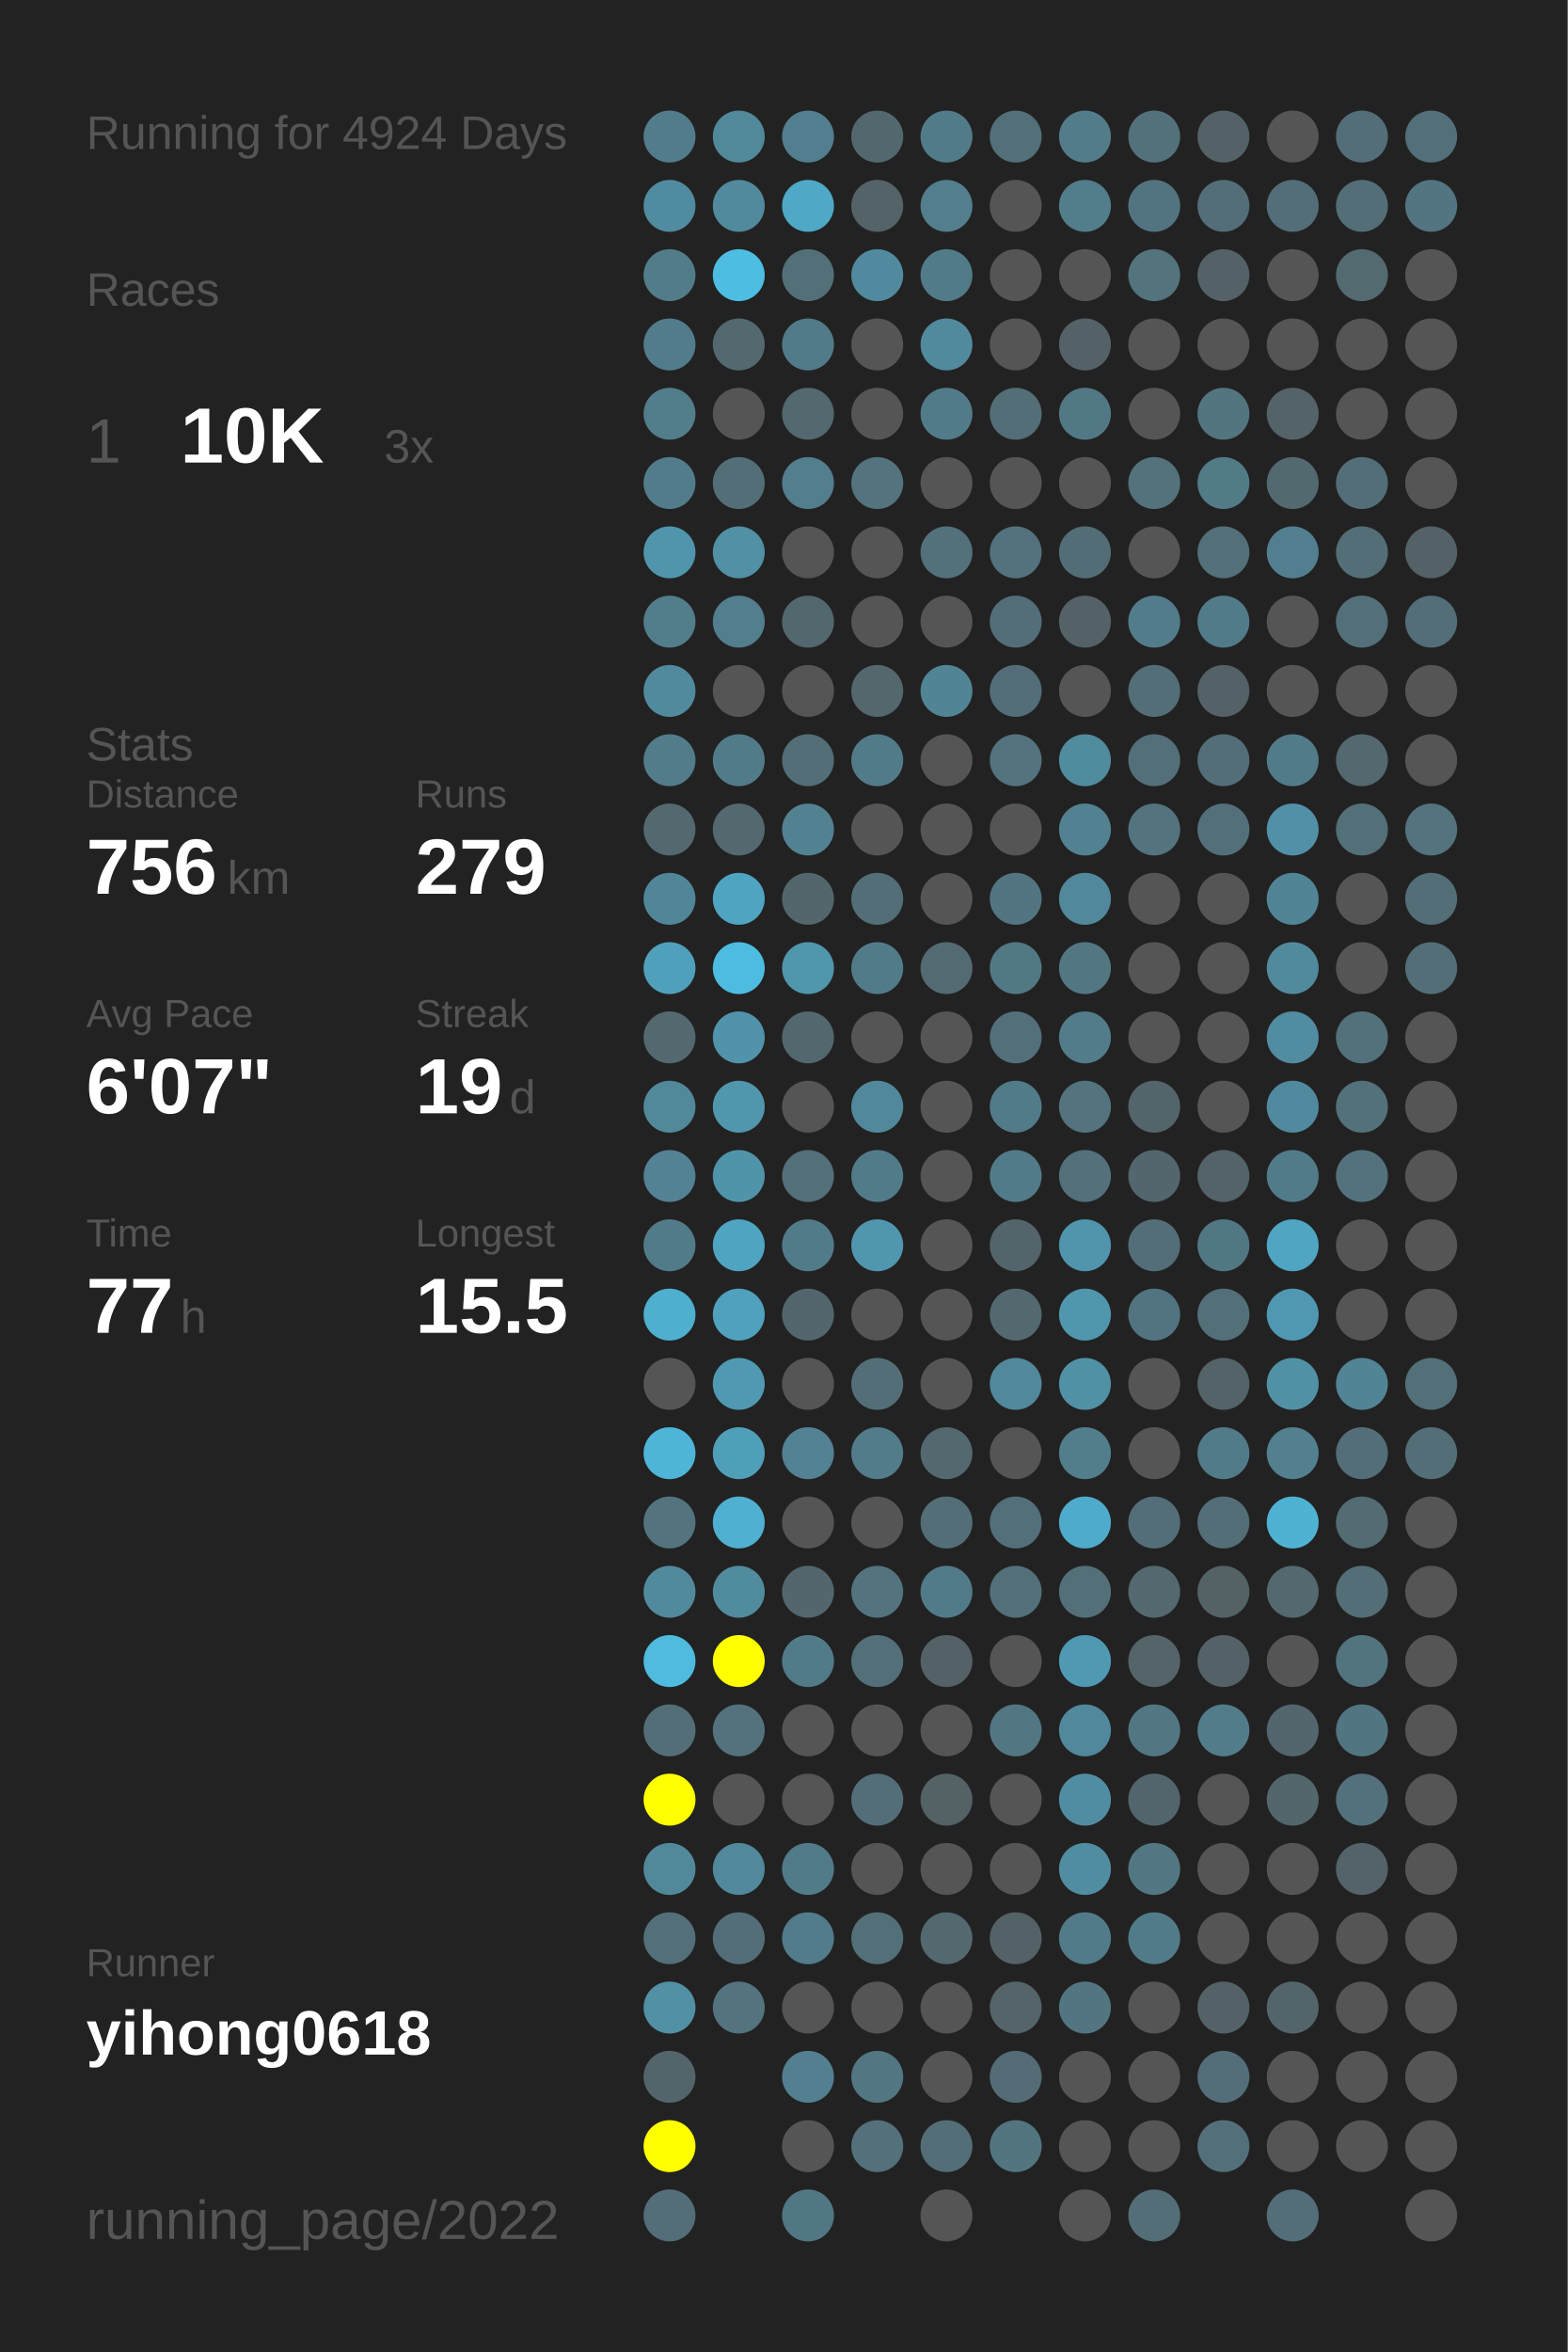
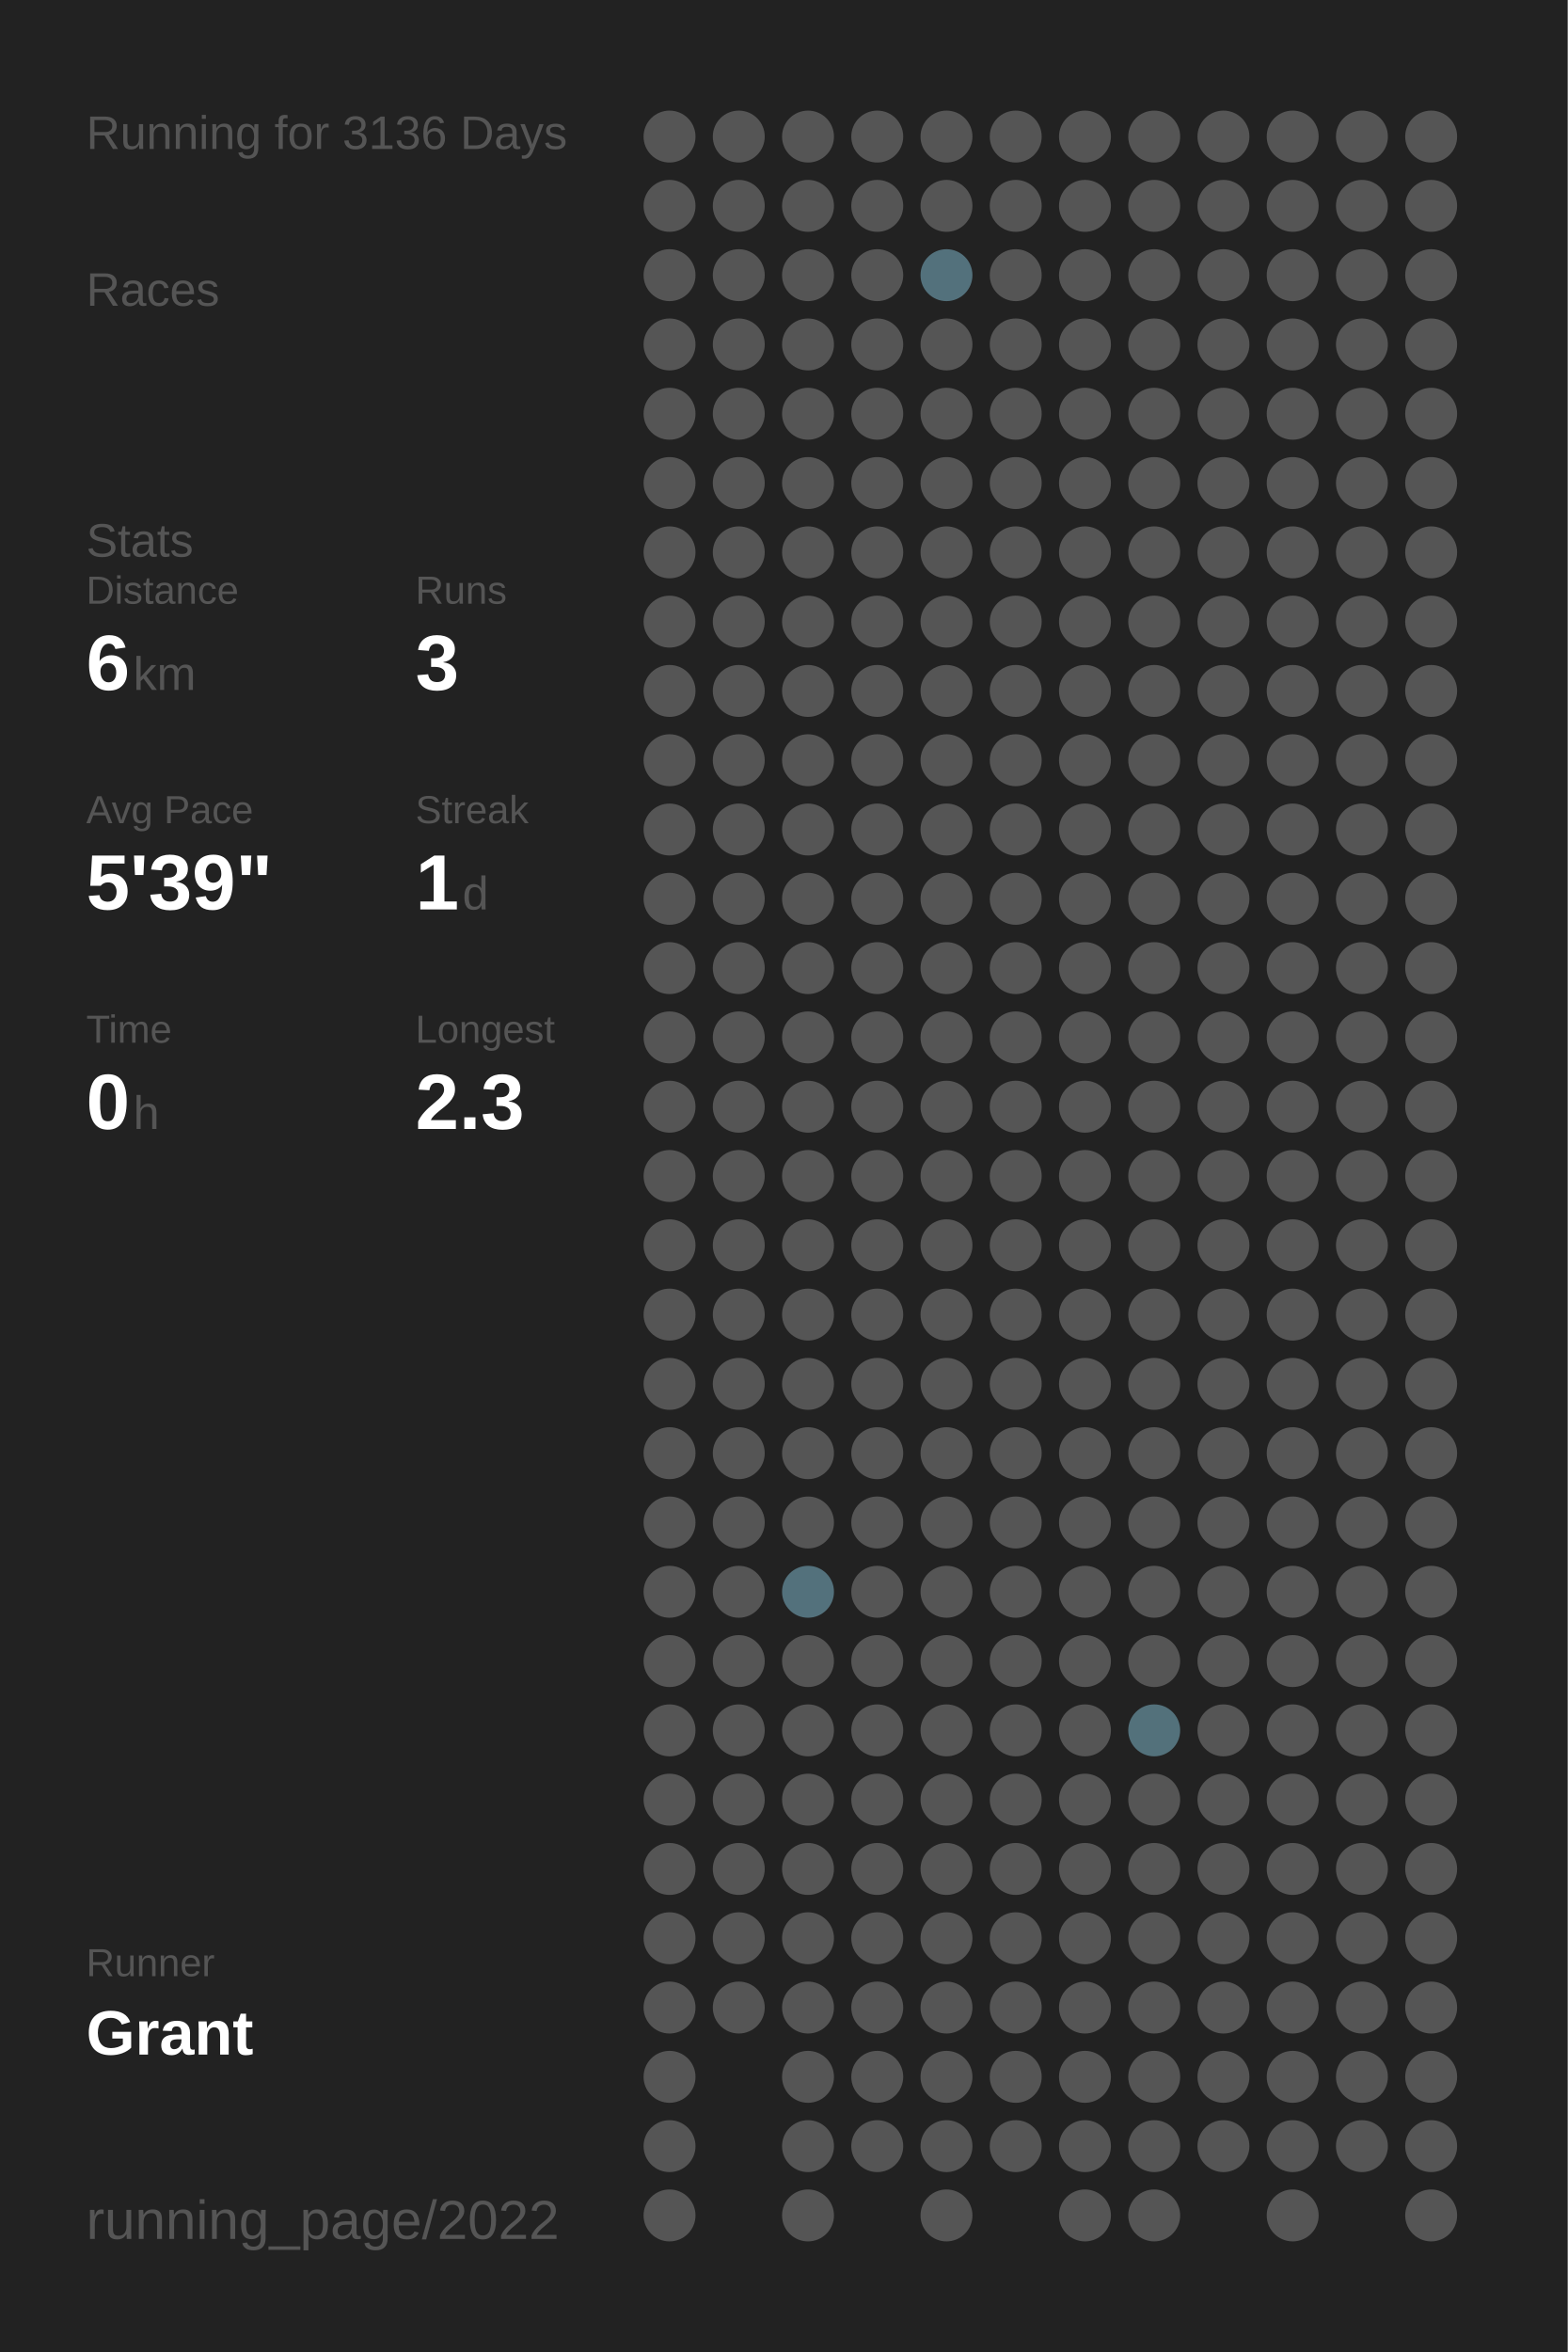
<svg xmlns="http://www.w3.org/2000/svg" baseProfile="full" height="300mm" version="1.1" viewBox="0,0,200,300" width="200mm">
  <defs />
  <rect fill="#222222" height="300" width="200" x="0" y="0" />
-   <text fill="#555555" style="font-size:6px; font-family:Arial;" x="11" y="19">Running for 4924 Days</text>
+   <text fill="#555555" style="font-size:6px; font-family:Arial;" x="11" y="19">Running for 3136 Days</text>
  <text fill="#555555" style="font-size:6px; font-family:Arial;" x="11" y="39">Races</text>
-   <text fill="#555555" style="font-size:8px; font-family:Arial;" x="11" y="59">1</text>
-   <text fill="#FFFFFF" style="font-size:10px; font-family:Arial; font-weight:bold;" x="23" y="59">10K</text>
-   <text fill="#555555" style="font-size:6px; font-family:Arial;" x="49" y="59">3x</text>
-   <text fill="#555555" style="font-size:6px; font-family:Arial;" x="11" y="97">Stats</text>
-   <text fill="#555555" style="font-size:5px; font-family:Arial;" x="11" y="103">Distance</text>
-   <text fill="#FFFFFF" style="font-size:10px; font-family:Arial; font-weight:bold;" x="11" y="114">756</text>
-   <text fill="#555555" style="font-size:6px; font-family:Arial;" x="29" y="114">km</text>
-   <text fill="#555555" style="font-size:5px; font-family:Arial;" x="53" y="103">Runs</text>
-   <text fill="#FFFFFF" style="font-size:10px; font-family:Arial; font-weight:bold;" x="53" y="114">279</text>
-   <text fill="#555555" style="font-size:5px; font-family:Arial;" x="11" y="131">Avg Pace</text>
-   <text fill="#FFFFFF" style="font-size:10px; font-family:Arial; font-weight:bold;" x="11" y="142">6'07"</text>
-   <text fill="#555555" style="font-size:5px; font-family:Arial;" x="53" y="131">Streak</text>
-   <text fill="#FFFFFF" style="font-size:10px; font-family:Arial; font-weight:bold;" x="53" y="142">19</text>
-   <text fill="#555555" style="font-size:6px; font-family:Arial;" x="65" y="142">d</text>
-   <text fill="#555555" style="font-size:5px; font-family:Arial;" x="11" y="159">Time</text>
-   <text fill="#FFFFFF" style="font-size:10px; font-family:Arial; font-weight:bold;" x="11" y="170">77</text>
-   <text fill="#555555" style="font-size:6px; font-family:Arial;" x="23" y="170">h</text>
-   <text fill="#555555" style="font-size:5px; font-family:Arial;" x="53" y="159">Longest</text>
-   <text fill="#FFFFFF" style="font-size:10px; font-family:Arial; font-weight:bold;" x="53" y="170">15.5</text>
+   <text fill="#555555" style="font-size:6px; font-family:Arial;" x="11" y="71">Stats</text>
+   <text fill="#555555" style="font-size:5px; font-family:Arial;" x="11" y="77">Distance</text>
+   <text fill="#FFFFFF" style="font-size:10px; font-family:Arial; font-weight:bold;" x="11" y="88">6</text>
+   <text fill="#555555" style="font-size:6px; font-family:Arial;" x="17" y="88">km</text>
+   <text fill="#555555" style="font-size:5px; font-family:Arial;" x="53" y="77">Runs</text>
+   <text fill="#FFFFFF" style="font-size:10px; font-family:Arial; font-weight:bold;" x="53" y="88">3</text>
+   <text fill="#555555" style="font-size:5px; font-family:Arial;" x="11" y="105">Avg Pace</text>
+   <text fill="#FFFFFF" style="font-size:10px; font-family:Arial; font-weight:bold;" x="11" y="116">5'39"</text>
+   <text fill="#555555" style="font-size:5px; font-family:Arial;" x="53" y="105">Streak</text>
+   <text fill="#FFFFFF" style="font-size:10px; font-family:Arial; font-weight:bold;" x="53" y="116">1</text>
+   <text fill="#555555" style="font-size:6px; font-family:Arial;" x="59" y="116">d</text>
+   <text fill="#555555" style="font-size:5px; font-family:Arial;" x="11" y="133">Time</text>
+   <text fill="#FFFFFF" style="font-size:10px; font-family:Arial; font-weight:bold;" x="11" y="144">0</text>
+   <text fill="#555555" style="font-size:6px; font-family:Arial;" x="17" y="144">h</text>
+   <text fill="#555555" style="font-size:5px; font-family:Arial;" x="53" y="133">Longest</text>
+   <text fill="#FFFFFF" style="font-size:10px; font-family:Arial; font-weight:bold;" x="53" y="144">2.3</text>
  <text fill="#555555" style="font-size:5px; font-family:Arial;" x="11" y="252.065">Runner</text>
-   <text fill="#FFFFFF" style="font-size:8px; font-family:Arial; font-weight:bold;" x="11" y="262.065">yihong0618</text>
+   <text fill="#FFFFFF" style="font-size:8px; font-family:Arial; font-weight:bold;" x="11" y="262.065">Grant</text>
  <text fill="#555555" style="font-size:7px; font-family:Arial;" x="11" y="285.581">running_page/2022</text>
-   <circle cx="85.417" cy="17.419" fill="#527c8b" r="3.312" />
-   <circle cx="85.417" cy="26.258" fill="#518b9f" r="3.312" />
-   <circle cx="85.417" cy="35.097" fill="#527c8a" r="3.312" />
-   <circle cx="85.417" cy="43.935" fill="#527c8b" r="3.312" />
-   <circle cx="85.417" cy="52.774" fill="#527d8b" r="3.312" />
-   <circle cx="85.417" cy="61.613" fill="#527c8b" r="3.312" />
-   <circle cx="85.417" cy="70.452" fill="#5095ac" r="3.312" />
-   <circle cx="85.417" cy="79.29" fill="#527d8b" r="3.312" />
-   <circle cx="85.417" cy="88.129" fill="#518a9d" r="3.312" />
-   <circle cx="85.417" cy="96.968" fill="#527c8a" r="3.312" />
-   <circle cx="85.417" cy="105.806" fill="#53686f" r="3.312" />
-   <circle cx="85.417" cy="114.645" fill="#518698" r="3.312" />
-   <circle cx="85.417" cy="123.484" fill="#50a0bc" r="3.312" />
-   <circle cx="85.417" cy="132.323" fill="#53686f" r="3.312" />
-   <circle cx="85.417" cy="141.161" fill="#51889a" r="3.312" />
-   <circle cx="85.417" cy="150" fill="#528293" r="3.312" />
-   <circle cx="85.417" cy="158.839" fill="#527b89" r="3.312" />
-   <circle cx="85.417" cy="167.677" fill="#4fafcf" r="3.312" />
+   <circle cx="85.417" cy="17.419" fill="#555555" r="3.312" />
+   <circle cx="85.417" cy="26.258" fill="#555555" r="3.312" />
+   <circle cx="85.417" cy="35.097" fill="#555555" r="3.312" />
+   <circle cx="85.417" cy="43.935" fill="#555555" r="3.312" />
+   <circle cx="85.417" cy="52.774" fill="#555555" r="3.312" />
+   <circle cx="85.417" cy="61.613" fill="#555555" r="3.312" />
+   <circle cx="85.417" cy="70.452" fill="#555555" r="3.312" />
+   <circle cx="85.417" cy="79.29" fill="#555555" r="3.312" />
+   <circle cx="85.417" cy="88.129" fill="#555555" r="3.312" />
+   <circle cx="85.417" cy="96.968" fill="#555555" r="3.312" />
+   <circle cx="85.417" cy="105.806" fill="#555555" r="3.312" />
+   <circle cx="85.417" cy="114.645" fill="#555555" r="3.312" />
+   <circle cx="85.417" cy="123.484" fill="#555555" r="3.312" />
+   <circle cx="85.417" cy="132.323" fill="#555555" r="3.312" />
+   <circle cx="85.417" cy="141.161" fill="#555555" r="3.312" />
+   <circle cx="85.417" cy="150" fill="#555555" r="3.312" />
+   <circle cx="85.417" cy="158.839" fill="#555555" r="3.312" />
+   <circle cx="85.417" cy="167.677" fill="#555555" r="3.312" />
  <circle cx="85.417" cy="176.516" fill="#555555" r="3.312" />
-   <circle cx="85.417" cy="185.355" fill="#4eb5d8" r="3.312" />
-   <circle cx="85.417" cy="194.194" fill="#53747f" r="3.312" />
-   <circle cx="85.417" cy="203.032" fill="#518a9d" r="3.312" />
-   <circle cx="85.417" cy="211.871" fill="#4ebbdf" r="3.312" />
-   <circle cx="85.417" cy="220.71" fill="#536e77" r="3.312" />
-   <circle cx="85.417" cy="229.548" fill="#FFFF00" r="3.312" />
-   <circle cx="85.417" cy="238.387" fill="#51899b" r="3.312" />
-   <circle cx="85.417" cy="247.226" fill="#536f79" r="3.312" />
-   <circle cx="85.417" cy="256.065" fill="#5190a5" r="3.312" />
-   <circle cx="85.417" cy="264.903" fill="#53656b" r="3.312" />
-   <circle cx="85.417" cy="273.742" fill="#FFFF00" r="3.312" />
-   <circle cx="85.417" cy="282.581" fill="#536e78" r="3.312" />
-   <circle cx="94.25" cy="17.419" fill="#51889a" r="3.312" />
-   <circle cx="94.25" cy="26.258" fill="#518a9d" r="3.312" />
-   <circle cx="94.25" cy="35.097" fill="#4ebde2" r="3.312" />
-   <circle cx="94.25" cy="43.935" fill="#53686f" r="3.312" />
+   <circle cx="85.417" cy="185.355" fill="#555555" r="3.312" />
+   <circle cx="85.417" cy="194.194" fill="#555555" r="3.312" />
+   <circle cx="85.417" cy="203.032" fill="#555555" r="3.312" />
+   <circle cx="85.417" cy="211.871" fill="#555555" r="3.312" />
+   <circle cx="85.417" cy="220.71" fill="#555555" r="3.312" />
+   <circle cx="85.417" cy="229.548" fill="#555555" r="3.312" />
+   <circle cx="85.417" cy="238.387" fill="#555555" r="3.312" />
+   <circle cx="85.417" cy="247.226" fill="#555555" r="3.312" />
+   <circle cx="85.417" cy="256.065" fill="#555555" r="3.312" />
+   <circle cx="85.417" cy="264.903" fill="#555555" r="3.312" />
+   <circle cx="85.417" cy="273.742" fill="#555555" r="3.312" />
+   <circle cx="85.417" cy="282.581" fill="#555555" r="3.312" />
+   <circle cx="94.25" cy="17.419" fill="#555555" r="3.312" />
+   <circle cx="94.25" cy="26.258" fill="#555555" r="3.312" />
+   <circle cx="94.25" cy="35.097" fill="#555555" r="3.312" />
+   <circle cx="94.25" cy="43.935" fill="#555555" r="3.312" />
  <circle cx="94.25" cy="52.774" fill="#555555" r="3.312" />
-   <circle cx="94.25" cy="61.613" fill="#536e77" r="3.312" />
-   <circle cx="94.25" cy="70.452" fill="#5190a5" r="3.312" />
-   <circle cx="94.25" cy="79.29" fill="#527e8d" r="3.312" />
+   <circle cx="94.25" cy="61.613" fill="#555555" r="3.312" />
+   <circle cx="94.25" cy="70.452" fill="#555555" r="3.312" />
+   <circle cx="94.25" cy="79.29" fill="#555555" r="3.312" />
  <circle cx="94.25" cy="88.129" fill="#555555" r="3.312" />
-   <circle cx="94.25" cy="96.968" fill="#527b89" r="3.312" />
-   <circle cx="94.25" cy="105.806" fill="#53686f" r="3.312" />
-   <circle cx="94.25" cy="114.645" fill="#4fa4c1" r="3.312" />
-   <circle cx="94.25" cy="123.484" fill="#4ebce1" r="3.312" />
-   <circle cx="94.25" cy="132.323" fill="#5093aa" r="3.312" />
-   <circle cx="94.25" cy="141.161" fill="#5096ad" r="3.312" />
-   <circle cx="94.25" cy="150" fill="#5094aa" r="3.312" />
-   <circle cx="94.25" cy="158.839" fill="#4fa4c1" r="3.312" />
-   <circle cx="94.25" cy="167.677" fill="#50a1bd" r="3.312" />
-   <circle cx="94.25" cy="176.516" fill="#5099b2" r="3.312" />
-   <circle cx="94.25" cy="185.355" fill="#509fb9" r="3.312" />
-   <circle cx="94.25" cy="194.194" fill="#4fb0d1" r="3.312" />
-   <circle cx="94.25" cy="203.032" fill="#518b9e" r="3.312" />
-   <circle cx="94.25" cy="211.871" fill="#FFFF00" r="3.312" />
-   <circle cx="94.25" cy="220.71" fill="#53727d" r="3.312" />
+   <circle cx="94.25" cy="96.968" fill="#555555" r="3.312" />
+   <circle cx="94.25" cy="105.806" fill="#555555" r="3.312" />
+   <circle cx="94.25" cy="114.645" fill="#555555" r="3.312" />
+   <circle cx="94.25" cy="123.484" fill="#555555" r="3.312" />
+   <circle cx="94.25" cy="132.323" fill="#555555" r="3.312" />
+   <circle cx="94.25" cy="141.161" fill="#555555" r="3.312" />
+   <circle cx="94.25" cy="150" fill="#555555" r="3.312" />
+   <circle cx="94.25" cy="158.839" fill="#555555" r="3.312" />
+   <circle cx="94.25" cy="167.677" fill="#555555" r="3.312" />
+   <circle cx="94.25" cy="176.516" fill="#555555" r="3.312" />
+   <circle cx="94.25" cy="185.355" fill="#555555" r="3.312" />
+   <circle cx="94.25" cy="194.194" fill="#555555" r="3.312" />
+   <circle cx="94.25" cy="203.032" fill="#555555" r="3.312" />
+   <circle cx="94.25" cy="211.871" fill="#555555" r="3.312" />
+   <circle cx="94.25" cy="220.71" fill="#555555" r="3.312" />
  <circle cx="94.25" cy="229.548" fill="#555555" r="3.312" />
-   <circle cx="94.25" cy="238.387" fill="#51889b" r="3.312" />
-   <circle cx="94.25" cy="247.226" fill="#536e78" r="3.312" />
-   <circle cx="94.25" cy="256.065" fill="#53737e" r="3.312" />
-   <circle cx="103.083" cy="17.419" fill="#527f8f" r="3.312" />
-   <circle cx="103.083" cy="26.258" fill="#4fa8c6" r="3.312" />
-   <circle cx="103.083" cy="35.097" fill="#536f78" r="3.312" />
-   <circle cx="103.083" cy="43.935" fill="#527b89" r="3.312" />
-   <circle cx="103.083" cy="52.774" fill="#53686f" r="3.312" />
-   <circle cx="103.083" cy="61.613" fill="#527e8d" r="3.312" />
+   <circle cx="94.25" cy="238.387" fill="#555555" r="3.312" />
+   <circle cx="94.25" cy="247.226" fill="#555555" r="3.312" />
+   <circle cx="94.25" cy="256.065" fill="#555555" r="3.312" />
+   <circle cx="103.083" cy="17.419" fill="#555555" r="3.312" />
+   <circle cx="103.083" cy="26.258" fill="#555555" r="3.312" />
+   <circle cx="103.083" cy="35.097" fill="#555555" r="3.312" />
+   <circle cx="103.083" cy="43.935" fill="#555555" r="3.312" />
+   <circle cx="103.083" cy="52.774" fill="#555555" r="3.312" />
+   <circle cx="103.083" cy="61.613" fill="#555555" r="3.312" />
  <circle cx="103.083" cy="70.452" fill="#555555" r="3.312" />
-   <circle cx="103.083" cy="79.29" fill="#53676e" r="3.312" />
+   <circle cx="103.083" cy="79.29" fill="#555555" r="3.312" />
  <circle cx="103.083" cy="88.129" fill="#555555" r="3.312" />
-   <circle cx="103.083" cy="96.968" fill="#536e77" r="3.312" />
-   <circle cx="103.083" cy="105.806" fill="#528191" r="3.312" />
-   <circle cx="103.083" cy="114.645" fill="#53666c" r="3.312" />
-   <circle cx="103.083" cy="123.484" fill="#5097ae" r="3.312" />
-   <circle cx="103.083" cy="132.323" fill="#53676e" r="3.312" />
+   <circle cx="103.083" cy="96.968" fill="#555555" r="3.312" />
+   <circle cx="103.083" cy="105.806" fill="#555555" r="3.312" />
+   <circle cx="103.083" cy="114.645" fill="#555555" r="3.312" />
+   <circle cx="103.083" cy="123.484" fill="#555555" r="3.312" />
+   <circle cx="103.083" cy="132.323" fill="#555555" r="3.312" />
  <circle cx="103.083" cy="141.161" fill="#555555" r="3.312" />
-   <circle cx="103.083" cy="150" fill="#536f78" r="3.312" />
-   <circle cx="103.083" cy="158.839" fill="#527b89" r="3.312" />
-   <circle cx="103.083" cy="167.677" fill="#53666d" r="3.312" />
+   <circle cx="103.083" cy="150" fill="#555555" r="3.312" />
+   <circle cx="103.083" cy="158.839" fill="#555555" r="3.312" />
+   <circle cx="103.083" cy="167.677" fill="#555555" r="3.312" />
  <circle cx="103.083" cy="176.516" fill="#555555" r="3.312" />
-   <circle cx="103.083" cy="185.355" fill="#528293" r="3.312" />
+   <circle cx="103.083" cy="185.355" fill="#555555" r="3.312" />
  <circle cx="103.083" cy="194.194" fill="#555555" r="3.312" />
-   <circle cx="103.083" cy="203.032" fill="#53666d" r="3.312" />
-   <circle cx="103.083" cy="211.871" fill="#527b89" r="3.312" />
+   <circle cx="103.083" cy="203.032" fill="#53717c" r="3.312" />
+   <circle cx="103.083" cy="211.871" fill="#555555" r="3.312" />
  <circle cx="103.083" cy="220.71" fill="#555555" r="3.312" />
  <circle cx="103.083" cy="229.548" fill="#555555" r="3.312" />
-   <circle cx="103.083" cy="238.387" fill="#527b89" r="3.312" />
-   <circle cx="103.083" cy="247.226" fill="#527c8b" r="3.312" />
+   <circle cx="103.083" cy="238.387" fill="#555555" r="3.312" />
+   <circle cx="103.083" cy="247.226" fill="#555555" r="3.312" />
  <circle cx="103.083" cy="256.065" fill="#555555" r="3.312" />
-   <circle cx="103.083" cy="264.903" fill="#528090" r="3.312" />
+   <circle cx="103.083" cy="264.903" fill="#555555" r="3.312" />
  <circle cx="103.083" cy="273.742" fill="#555555" r="3.312" />
-   <circle cx="103.083" cy="282.581" fill="#527784" r="3.312" />
-   <circle cx="111.917" cy="17.419" fill="#53686e" r="3.312" />
-   <circle cx="111.917" cy="26.258" fill="#546368" r="3.312" />
-   <circle cx="111.917" cy="35.097" fill="#518a9e" r="3.312" />
+   <circle cx="103.083" cy="282.581" fill="#555555" r="3.312" />
+   <circle cx="111.917" cy="17.419" fill="#555555" r="3.312" />
+   <circle cx="111.917" cy="26.258" fill="#555555" r="3.312" />
+   <circle cx="111.917" cy="35.097" fill="#555555" r="3.312" />
  <circle cx="111.917" cy="43.935" fill="#555555" r="3.312" />
  <circle cx="111.917" cy="52.774" fill="#555555" r="3.312" />
-   <circle cx="111.917" cy="61.613" fill="#53737e" r="3.312" />
+   <circle cx="111.917" cy="61.613" fill="#555555" r="3.312" />
  <circle cx="111.917" cy="70.452" fill="#555555" r="3.312" />
  <circle cx="111.917" cy="79.29" fill="#555555" r="3.312" />
-   <circle cx="111.917" cy="88.129" fill="#53676d" r="3.312" />
-   <circle cx="111.917" cy="96.968" fill="#527b89" r="3.312" />
+   <circle cx="111.917" cy="88.129" fill="#555555" r="3.312" />
+   <circle cx="111.917" cy="96.968" fill="#555555" r="3.312" />
  <circle cx="111.917" cy="105.806" fill="#555555" r="3.312" />
-   <circle cx="111.917" cy="114.645" fill="#536e77" r="3.312" />
-   <circle cx="111.917" cy="123.484" fill="#527b89" r="3.312" />
+   <circle cx="111.917" cy="114.645" fill="#555555" r="3.312" />
+   <circle cx="111.917" cy="123.484" fill="#555555" r="3.312" />
  <circle cx="111.917" cy="132.323" fill="#555555" r="3.312" />
-   <circle cx="111.917" cy="141.161" fill="#51889b" r="3.312" />
-   <circle cx="111.917" cy="150" fill="#527b89" r="3.312" />
-   <circle cx="111.917" cy="158.839" fill="#5096ae" r="3.312" />
+   <circle cx="111.917" cy="141.161" fill="#555555" r="3.312" />
+   <circle cx="111.917" cy="150" fill="#555555" r="3.312" />
+   <circle cx="111.917" cy="158.839" fill="#555555" r="3.312" />
  <circle cx="111.917" cy="167.677" fill="#555555" r="3.312" />
-   <circle cx="111.917" cy="176.516" fill="#536e77" r="3.312" />
-   <circle cx="111.917" cy="185.355" fill="#527c8a" r="3.312" />
+   <circle cx="111.917" cy="176.516" fill="#555555" r="3.312" />
+   <circle cx="111.917" cy="185.355" fill="#555555" r="3.312" />
  <circle cx="111.917" cy="194.194" fill="#555555" r="3.312" />
-   <circle cx="111.917" cy="203.032" fill="#53737e" r="3.312" />
-   <circle cx="111.917" cy="211.871" fill="#536f79" r="3.312" />
+   <circle cx="111.917" cy="203.032" fill="#555555" r="3.312" />
+   <circle cx="111.917" cy="211.871" fill="#555555" r="3.312" />
  <circle cx="111.917" cy="220.71" fill="#555555" r="3.312" />
-   <circle cx="111.917" cy="229.548" fill="#536e78" r="3.312" />
+   <circle cx="111.917" cy="229.548" fill="#555555" r="3.312" />
  <circle cx="111.917" cy="238.387" fill="#555555" r="3.312" />
-   <circle cx="111.917" cy="247.226" fill="#536f78" r="3.312" />
+   <circle cx="111.917" cy="247.226" fill="#555555" r="3.312" />
  <circle cx="111.917" cy="256.065" fill="#555555" r="3.312" />
-   <circle cx="111.917" cy="264.903" fill="#527682" r="3.312" />
-   <circle cx="111.917" cy="273.742" fill="#53707b" r="3.312" />
-   <circle cx="120.75" cy="17.419" fill="#527b89" r="3.312" />
-   <circle cx="120.75" cy="26.258" fill="#527e8d" r="3.312" />
-   <circle cx="120.75" cy="35.097" fill="#527b89" r="3.312" />
-   <circle cx="120.75" cy="43.935" fill="#51899d" r="3.312" />
-   <circle cx="120.75" cy="52.774" fill="#527b89" r="3.312" />
+   <circle cx="111.917" cy="264.903" fill="#555555" r="3.312" />
+   <circle cx="111.917" cy="273.742" fill="#555555" r="3.312" />
+   <circle cx="120.75" cy="17.419" fill="#555555" r="3.312" />
+   <circle cx="120.75" cy="26.258" fill="#555555" r="3.312" />
+   <circle cx="120.75" cy="35.097" fill="#53717c" r="3.312" />
+   <circle cx="120.75" cy="43.935" fill="#555555" r="3.312" />
+   <circle cx="120.75" cy="52.774" fill="#555555" r="3.312" />
  <circle cx="120.75" cy="61.613" fill="#555555" r="3.312" />
-   <circle cx="120.75" cy="70.452" fill="#53717b" r="3.312" />
+   <circle cx="120.75" cy="70.452" fill="#555555" r="3.312" />
  <circle cx="120.75" cy="79.29" fill="#555555" r="3.312" />
-   <circle cx="120.75" cy="88.129" fill="#518495" r="3.312" />
+   <circle cx="120.75" cy="88.129" fill="#555555" r="3.312" />
  <circle cx="120.75" cy="96.968" fill="#555555" r="3.312" />
  <circle cx="120.75" cy="105.806" fill="#555555" r="3.312" />
  <circle cx="120.75" cy="114.645" fill="#555555" r="3.312" />
-   <circle cx="120.75" cy="123.484" fill="#536a72" r="3.312" />
+   <circle cx="120.75" cy="123.484" fill="#555555" r="3.312" />
  <circle cx="120.75" cy="132.323" fill="#555555" r="3.312" />
  <circle cx="120.75" cy="141.161" fill="#555555" r="3.312" />
  <circle cx="120.75" cy="150" fill="#555555" r="3.312" />
  <circle cx="120.75" cy="158.839" fill="#555555" r="3.312" />
  <circle cx="120.75" cy="167.677" fill="#555555" r="3.312" />
  <circle cx="120.75" cy="176.516" fill="#555555" r="3.312" />
-   <circle cx="120.75" cy="185.355" fill="#53686f" r="3.312" />
-   <circle cx="120.75" cy="194.194" fill="#536e77" r="3.312" />
-   <circle cx="120.75" cy="203.032" fill="#527b89" r="3.312" />
-   <circle cx="120.75" cy="211.871" fill="#546166" r="3.312" />
+   <circle cx="120.75" cy="185.355" fill="#555555" r="3.312" />
+   <circle cx="120.75" cy="194.194" fill="#555555" r="3.312" />
+   <circle cx="120.75" cy="203.032" fill="#555555" r="3.312" />
+   <circle cx="120.75" cy="211.871" fill="#555555" r="3.312" />
  <circle cx="120.75" cy="220.71" fill="#555555" r="3.312" />
-   <circle cx="120.75" cy="229.548" fill="#546266" r="3.312" />
+   <circle cx="120.75" cy="229.548" fill="#555555" r="3.312" />
  <circle cx="120.75" cy="238.387" fill="#555555" r="3.312" />
-   <circle cx="120.75" cy="247.226" fill="#53686f" r="3.312" />
+   <circle cx="120.75" cy="247.226" fill="#555555" r="3.312" />
  <circle cx="120.75" cy="256.065" fill="#555555" r="3.312" />
  <circle cx="120.75" cy="264.903" fill="#555555" r="3.312" />
-   <circle cx="120.75" cy="273.742" fill="#536e77" r="3.312" />
+   <circle cx="120.75" cy="273.742" fill="#555555" r="3.312" />
  <circle cx="120.75" cy="282.581" fill="#555555" r="3.312" />
-   <circle cx="129.583" cy="17.419" fill="#536f78" r="3.312" />
+   <circle cx="129.583" cy="17.419" fill="#555555" r="3.312" />
  <circle cx="129.583" cy="26.258" fill="#555555" r="3.312" />
  <circle cx="129.583" cy="35.097" fill="#555555" r="3.312" />
  <circle cx="129.583" cy="43.935" fill="#555555" r="3.312" />
-   <circle cx="129.583" cy="52.774" fill="#536e77" r="3.312" />
+   <circle cx="129.583" cy="52.774" fill="#555555" r="3.312" />
  <circle cx="129.583" cy="61.613" fill="#555555" r="3.312" />
-   <circle cx="129.583" cy="70.452" fill="#53727d" r="3.312" />
-   <circle cx="129.583" cy="79.29" fill="#536e78" r="3.312" />
-   <circle cx="129.583" cy="88.129" fill="#536e78" r="3.312" />
-   <circle cx="129.583" cy="96.968" fill="#53737e" r="3.312" />
+   <circle cx="129.583" cy="70.452" fill="#555555" r="3.312" />
+   <circle cx="129.583" cy="79.29" fill="#555555" r="3.312" />
+   <circle cx="129.583" cy="88.129" fill="#555555" r="3.312" />
+   <circle cx="129.583" cy="96.968" fill="#555555" r="3.312" />
  <circle cx="129.583" cy="105.806" fill="#555555" r="3.312" />
-   <circle cx="129.583" cy="114.645" fill="#527581" r="3.312" />
-   <circle cx="129.583" cy="123.484" fill="#527884" r="3.312" />
-   <circle cx="129.583" cy="132.323" fill="#536f79" r="3.312" />
-   <circle cx="129.583" cy="141.161" fill="#527b89" r="3.312" />
-   <circle cx="129.583" cy="150" fill="#527b89" r="3.312" />
-   <circle cx="129.583" cy="158.839" fill="#53646a" r="3.312" />
-   <circle cx="129.583" cy="167.677" fill="#53686f" r="3.312" />
-   <circle cx="129.583" cy="176.516" fill="#51889b" r="3.312" />
+   <circle cx="129.583" cy="114.645" fill="#555555" r="3.312" />
+   <circle cx="129.583" cy="123.484" fill="#555555" r="3.312" />
+   <circle cx="129.583" cy="132.323" fill="#555555" r="3.312" />
+   <circle cx="129.583" cy="141.161" fill="#555555" r="3.312" />
+   <circle cx="129.583" cy="150" fill="#555555" r="3.312" />
+   <circle cx="129.583" cy="158.839" fill="#555555" r="3.312" />
+   <circle cx="129.583" cy="167.677" fill="#555555" r="3.312" />
+   <circle cx="129.583" cy="176.516" fill="#555555" r="3.312" />
  <circle cx="129.583" cy="185.355" fill="#555555" r="3.312" />
-   <circle cx="129.583" cy="194.194" fill="#536f79" r="3.312" />
-   <circle cx="129.583" cy="203.032" fill="#53707a" r="3.312" />
+   <circle cx="129.583" cy="194.194" fill="#555555" r="3.312" />
+   <circle cx="129.583" cy="203.032" fill="#555555" r="3.312" />
  <circle cx="129.583" cy="211.871" fill="#555555" r="3.312" />
-   <circle cx="129.583" cy="220.71" fill="#527783" r="3.312" />
+   <circle cx="129.583" cy="220.71" fill="#555555" r="3.312" />
  <circle cx="129.583" cy="229.548" fill="#555555" r="3.312" />
  <circle cx="129.583" cy="238.387" fill="#555555" r="3.312" />
-   <circle cx="129.583" cy="247.226" fill="#546267" r="3.312" />
-   <circle cx="129.583" cy="256.065" fill="#546469" r="3.312" />
-   <circle cx="129.583" cy="264.903" fill="#536c75" r="3.312" />
-   <circle cx="129.583" cy="273.742" fill="#527580" r="3.312" />
-   <circle cx="138.417" cy="17.419" fill="#527c8a" r="3.312" />
-   <circle cx="138.417" cy="26.258" fill="#527d8b" r="3.312" />
+   <circle cx="129.583" cy="247.226" fill="#555555" r="3.312" />
+   <circle cx="129.583" cy="256.065" fill="#555555" r="3.312" />
+   <circle cx="129.583" cy="264.903" fill="#555555" r="3.312" />
+   <circle cx="129.583" cy="273.742" fill="#555555" r="3.312" />
+   <circle cx="138.417" cy="17.419" fill="#555555" r="3.312" />
+   <circle cx="138.417" cy="26.258" fill="#555555" r="3.312" />
  <circle cx="138.417" cy="35.097" fill="#555555" r="3.312" />
-   <circle cx="138.417" cy="43.935" fill="#546166" r="3.312" />
-   <circle cx="138.417" cy="52.774" fill="#527885" r="3.312" />
+   <circle cx="138.417" cy="43.935" fill="#555555" r="3.312" />
+   <circle cx="138.417" cy="52.774" fill="#555555" r="3.312" />
  <circle cx="138.417" cy="61.613" fill="#555555" r="3.312" />
-   <circle cx="138.417" cy="70.452" fill="#536d76" r="3.312" />
-   <circle cx="138.417" cy="79.29" fill="#546267" r="3.312" />
+   <circle cx="138.417" cy="70.452" fill="#555555" r="3.312" />
+   <circle cx="138.417" cy="79.29" fill="#555555" r="3.312" />
  <circle cx="138.417" cy="88.129" fill="#555555" r="3.312" />
-   <circle cx="138.417" cy="96.968" fill="#518b9e" r="3.312" />
-   <circle cx="138.417" cy="105.806" fill="#528292" r="3.312" />
-   <circle cx="138.417" cy="114.645" fill="#51889b" r="3.312" />
-   <circle cx="138.417" cy="123.484" fill="#527783" r="3.312" />
-   <circle cx="138.417" cy="132.323" fill="#527c8a" r="3.312" />
-   <circle cx="138.417" cy="141.161" fill="#53737e" r="3.312" />
-   <circle cx="138.417" cy="150" fill="#53707b" r="3.312" />
-   <circle cx="138.417" cy="158.839" fill="#5095ad" r="3.312" />
-   <circle cx="138.417" cy="167.677" fill="#5097ae" r="3.312" />
-   <circle cx="138.417" cy="176.516" fill="#5191a6" r="3.312" />
-   <circle cx="138.417" cy="185.355" fill="#527d8b" r="3.312" />
-   <circle cx="138.417" cy="194.194" fill="#4fabcb" r="3.312" />
-   <circle cx="138.417" cy="203.032" fill="#536f78" r="3.312" />
-   <circle cx="138.417" cy="211.871" fill="#5099b2" r="3.312" />
-   <circle cx="138.417" cy="220.71" fill="#51889b" r="3.312" />
-   <circle cx="138.417" cy="229.548" fill="#518da2" r="3.312" />
-   <circle cx="138.417" cy="238.387" fill="#518da1" r="3.312" />
-   <circle cx="138.417" cy="247.226" fill="#527b8a" r="3.312" />
-   <circle cx="138.417" cy="256.065" fill="#527581" r="3.312" />
+   <circle cx="138.417" cy="96.968" fill="#555555" r="3.312" />
+   <circle cx="138.417" cy="105.806" fill="#555555" r="3.312" />
+   <circle cx="138.417" cy="114.645" fill="#555555" r="3.312" />
+   <circle cx="138.417" cy="123.484" fill="#555555" r="3.312" />
+   <circle cx="138.417" cy="132.323" fill="#555555" r="3.312" />
+   <circle cx="138.417" cy="141.161" fill="#555555" r="3.312" />
+   <circle cx="138.417" cy="150" fill="#555555" r="3.312" />
+   <circle cx="138.417" cy="158.839" fill="#555555" r="3.312" />
+   <circle cx="138.417" cy="167.677" fill="#555555" r="3.312" />
+   <circle cx="138.417" cy="176.516" fill="#555555" r="3.312" />
+   <circle cx="138.417" cy="185.355" fill="#555555" r="3.312" />
+   <circle cx="138.417" cy="194.194" fill="#555555" r="3.312" />
+   <circle cx="138.417" cy="203.032" fill="#555555" r="3.312" />
+   <circle cx="138.417" cy="211.871" fill="#555555" r="3.312" />
+   <circle cx="138.417" cy="220.71" fill="#555555" r="3.312" />
+   <circle cx="138.417" cy="229.548" fill="#555555" r="3.312" />
+   <circle cx="138.417" cy="238.387" fill="#555555" r="3.312" />
+   <circle cx="138.417" cy="247.226" fill="#555555" r="3.312" />
+   <circle cx="138.417" cy="256.065" fill="#555555" r="3.312" />
  <circle cx="138.417" cy="264.903" fill="#555555" r="3.312" />
  <circle cx="138.417" cy="273.742" fill="#555555" r="3.312" />
  <circle cx="138.417" cy="282.581" fill="#555555" r="3.312" />
-   <circle cx="147.25" cy="17.419" fill="#53717b" r="3.312" />
-   <circle cx="147.25" cy="26.258" fill="#527480" r="3.312" />
-   <circle cx="147.25" cy="35.097" fill="#53737d" r="3.312" />
+   <circle cx="147.25" cy="17.419" fill="#555555" r="3.312" />
+   <circle cx="147.25" cy="26.258" fill="#555555" r="3.312" />
+   <circle cx="147.25" cy="35.097" fill="#555555" r="3.312" />
  <circle cx="147.25" cy="43.935" fill="#555555" r="3.312" />
  <circle cx="147.25" cy="52.774" fill="#555555" r="3.312" />
-   <circle cx="147.25" cy="61.613" fill="#53727c" r="3.312" />
+   <circle cx="147.25" cy="61.613" fill="#555555" r="3.312" />
  <circle cx="147.25" cy="70.452" fill="#555555" r="3.312" />
-   <circle cx="147.25" cy="79.29" fill="#527c8b" r="3.312" />
-   <circle cx="147.25" cy="88.129" fill="#536e77" r="3.312" />
-   <circle cx="147.25" cy="96.968" fill="#536f79" r="3.312" />
-   <circle cx="147.25" cy="105.806" fill="#53737e" r="3.312" />
+   <circle cx="147.25" cy="79.29" fill="#555555" r="3.312" />
+   <circle cx="147.25" cy="88.129" fill="#555555" r="3.312" />
+   <circle cx="147.25" cy="96.968" fill="#555555" r="3.312" />
+   <circle cx="147.25" cy="105.806" fill="#555555" r="3.312" />
  <circle cx="147.25" cy="114.645" fill="#555555" r="3.312" />
  <circle cx="147.25" cy="123.484" fill="#555555" r="3.312" />
  <circle cx="147.25" cy="132.323" fill="#555555" r="3.312" />
-   <circle cx="147.25" cy="141.161" fill="#53646a" r="3.312" />
-   <circle cx="147.25" cy="150" fill="#53666d" r="3.312" />
-   <circle cx="147.25" cy="158.839" fill="#536e78" r="3.312" />
-   <circle cx="147.25" cy="167.677" fill="#527480" r="3.312" />
+   <circle cx="147.25" cy="141.161" fill="#555555" r="3.312" />
+   <circle cx="147.25" cy="150" fill="#555555" r="3.312" />
+   <circle cx="147.25" cy="158.839" fill="#555555" r="3.312" />
+   <circle cx="147.25" cy="167.677" fill="#555555" r="3.312" />
  <circle cx="147.25" cy="176.516" fill="#555555" r="3.312" />
  <circle cx="147.25" cy="185.355" fill="#555555" r="3.312" />
-   <circle cx="147.25" cy="194.194" fill="#536e78" r="3.312" />
-   <circle cx="147.25" cy="203.032" fill="#53686f" r="3.312" />
-   <circle cx="147.25" cy="211.871" fill="#546469" r="3.312" />
-   <circle cx="147.25" cy="220.71" fill="#527783" r="3.312" />
-   <circle cx="147.25" cy="229.548" fill="#53656c" r="3.312" />
-   <circle cx="147.25" cy="238.387" fill="#527783" r="3.312" />
-   <circle cx="147.25" cy="247.226" fill="#527b89" r="3.312" />
+   <circle cx="147.25" cy="194.194" fill="#555555" r="3.312" />
+   <circle cx="147.25" cy="203.032" fill="#555555" r="3.312" />
+   <circle cx="147.25" cy="211.871" fill="#555555" r="3.312" />
+   <circle cx="147.25" cy="220.71" fill="#53717b" r="3.312" />
+   <circle cx="147.25" cy="229.548" fill="#555555" r="3.312" />
+   <circle cx="147.25" cy="238.387" fill="#555555" r="3.312" />
+   <circle cx="147.25" cy="247.226" fill="#555555" r="3.312" />
  <circle cx="147.25" cy="256.065" fill="#555555" r="3.312" />
  <circle cx="147.25" cy="264.903" fill="#555555" r="3.312" />
  <circle cx="147.25" cy="273.742" fill="#555555" r="3.312" />
-   <circle cx="147.25" cy="282.581" fill="#536e77" r="3.312" />
-   <circle cx="156.083" cy="17.419" fill="#546267" r="3.312" />
-   <circle cx="156.083" cy="26.258" fill="#536e78" r="3.312" />
-   <circle cx="156.083" cy="35.097" fill="#546166" r="3.312" />
+   <circle cx="147.25" cy="282.581" fill="#555555" r="3.312" />
+   <circle cx="156.083" cy="17.419" fill="#555555" r="3.312" />
+   <circle cx="156.083" cy="26.258" fill="#555555" r="3.312" />
+   <circle cx="156.083" cy="35.097" fill="#555555" r="3.312" />
  <circle cx="156.083" cy="43.935" fill="#555555" r="3.312" />
-   <circle cx="156.083" cy="52.774" fill="#527580" r="3.312" />
-   <circle cx="156.083" cy="61.613" fill="#527b88" r="3.312" />
-   <circle cx="156.083" cy="70.452" fill="#536f78" r="3.312" />
-   <circle cx="156.083" cy="79.29" fill="#527b89" r="3.312" />
-   <circle cx="156.083" cy="88.129" fill="#546166" r="3.312" />
-   <circle cx="156.083" cy="96.968" fill="#536e78" r="3.312" />
-   <circle cx="156.083" cy="105.806" fill="#53707a" r="3.312" />
+   <circle cx="156.083" cy="52.774" fill="#555555" r="3.312" />
+   <circle cx="156.083" cy="61.613" fill="#555555" r="3.312" />
+   <circle cx="156.083" cy="70.452" fill="#555555" r="3.312" />
+   <circle cx="156.083" cy="79.29" fill="#555555" r="3.312" />
+   <circle cx="156.083" cy="88.129" fill="#555555" r="3.312" />
+   <circle cx="156.083" cy="96.968" fill="#555555" r="3.312" />
+   <circle cx="156.083" cy="105.806" fill="#555555" r="3.312" />
  <circle cx="156.083" cy="114.645" fill="#555555" r="3.312" />
  <circle cx="156.083" cy="123.484" fill="#555555" r="3.312" />
  <circle cx="156.083" cy="132.323" fill="#555555" r="3.312" />
  <circle cx="156.083" cy="141.161" fill="#555555" r="3.312" />
-   <circle cx="156.083" cy="150" fill="#546369" r="3.312" />
-   <circle cx="156.083" cy="158.839" fill="#527784" r="3.312" />
-   <circle cx="156.083" cy="167.677" fill="#537079" r="3.312" />
-   <circle cx="156.083" cy="176.516" fill="#546368" r="3.312" />
-   <circle cx="156.083" cy="185.355" fill="#527b89" r="3.312" />
-   <circle cx="156.083" cy="194.194" fill="#536e77" r="3.312" />
-   <circle cx="156.083" cy="203.032" fill="#546266" r="3.312" />
-   <circle cx="156.083" cy="211.871" fill="#546267" r="3.312" />
-   <circle cx="156.083" cy="220.71" fill="#527c8a" r="3.312" />
+   <circle cx="156.083" cy="150" fill="#555555" r="3.312" />
+   <circle cx="156.083" cy="158.839" fill="#555555" r="3.312" />
+   <circle cx="156.083" cy="167.677" fill="#555555" r="3.312" />
+   <circle cx="156.083" cy="176.516" fill="#555555" r="3.312" />
+   <circle cx="156.083" cy="185.355" fill="#555555" r="3.312" />
+   <circle cx="156.083" cy="194.194" fill="#555555" r="3.312" />
+   <circle cx="156.083" cy="203.032" fill="#555555" r="3.312" />
+   <circle cx="156.083" cy="211.871" fill="#555555" r="3.312" />
+   <circle cx="156.083" cy="220.71" fill="#555555" r="3.312" />
  <circle cx="156.083" cy="229.548" fill="#555555" r="3.312" />
  <circle cx="156.083" cy="238.387" fill="#555555" r="3.312" />
  <circle cx="156.083" cy="247.226" fill="#555555" r="3.312" />
-   <circle cx="156.083" cy="256.065" fill="#546267" r="3.312" />
-   <circle cx="156.083" cy="264.903" fill="#536e78" r="3.312" />
-   <circle cx="156.083" cy="273.742" fill="#53707a" r="3.312" />
+   <circle cx="156.083" cy="256.065" fill="#555555" r="3.312" />
+   <circle cx="156.083" cy="264.903" fill="#555555" r="3.312" />
+   <circle cx="156.083" cy="273.742" fill="#555555" r="3.312" />
  <circle cx="164.917" cy="17.419" fill="#555555" r="3.312" />
-   <circle cx="164.917" cy="26.258" fill="#536e78" r="3.312" />
+   <circle cx="164.917" cy="26.258" fill="#555555" r="3.312" />
  <circle cx="164.917" cy="35.097" fill="#555555" r="3.312" />
  <circle cx="164.917" cy="43.935" fill="#555555" r="3.312" />
-   <circle cx="164.917" cy="52.774" fill="#546368" r="3.312" />
-   <circle cx="164.917" cy="61.613" fill="#536970" r="3.312" />
-   <circle cx="164.917" cy="70.452" fill="#527f8f" r="3.312" />
+   <circle cx="164.917" cy="52.774" fill="#555555" r="3.312" />
+   <circle cx="164.917" cy="61.613" fill="#555555" r="3.312" />
+   <circle cx="164.917" cy="70.452" fill="#555555" r="3.312" />
  <circle cx="164.917" cy="79.29" fill="#555555" r="3.312" />
  <circle cx="164.917" cy="88.129" fill="#555555" r="3.312" />
-   <circle cx="164.917" cy="96.968" fill="#527b89" r="3.312" />
-   <circle cx="164.917" cy="105.806" fill="#5190a6" r="3.312" />
-   <circle cx="164.917" cy="114.645" fill="#518596" r="3.312" />
-   <circle cx="164.917" cy="123.484" fill="#518a9d" r="3.312" />
-   <circle cx="164.917" cy="132.323" fill="#518ca0" r="3.312" />
-   <circle cx="164.917" cy="141.161" fill="#518a9e" r="3.312" />
-   <circle cx="164.917" cy="150" fill="#527b89" r="3.312" />
-   <circle cx="164.917" cy="158.839" fill="#4fa5c2" r="3.312" />
-   <circle cx="164.917" cy="167.677" fill="#5098b1" r="3.312" />
-   <circle cx="164.917" cy="176.516" fill="#5191a6" r="3.312" />
-   <circle cx="164.917" cy="185.355" fill="#52808f" r="3.312" />
-   <circle cx="164.917" cy="194.194" fill="#4fb2d3" r="3.312" />
-   <circle cx="164.917" cy="203.032" fill="#53686f" r="3.312" />
+   <circle cx="164.917" cy="96.968" fill="#555555" r="3.312" />
+   <circle cx="164.917" cy="105.806" fill="#555555" r="3.312" />
+   <circle cx="164.917" cy="114.645" fill="#555555" r="3.312" />
+   <circle cx="164.917" cy="123.484" fill="#555555" r="3.312" />
+   <circle cx="164.917" cy="132.323" fill="#555555" r="3.312" />
+   <circle cx="164.917" cy="141.161" fill="#555555" r="3.312" />
+   <circle cx="164.917" cy="150" fill="#555555" r="3.312" />
+   <circle cx="164.917" cy="158.839" fill="#555555" r="3.312" />
+   <circle cx="164.917" cy="167.677" fill="#555555" r="3.312" />
+   <circle cx="164.917" cy="176.516" fill="#555555" r="3.312" />
+   <circle cx="164.917" cy="185.355" fill="#555555" r="3.312" />
+   <circle cx="164.917" cy="194.194" fill="#555555" r="3.312" />
+   <circle cx="164.917" cy="203.032" fill="#555555" r="3.312" />
  <circle cx="164.917" cy="211.871" fill="#555555" r="3.312" />
-   <circle cx="164.917" cy="220.71" fill="#53666d" r="3.312" />
-   <circle cx="164.917" cy="229.548" fill="#53666c" r="3.312" />
+   <circle cx="164.917" cy="220.71" fill="#555555" r="3.312" />
+   <circle cx="164.917" cy="229.548" fill="#555555" r="3.312" />
  <circle cx="164.917" cy="238.387" fill="#555555" r="3.312" />
  <circle cx="164.917" cy="247.226" fill="#555555" r="3.312" />
-   <circle cx="164.917" cy="256.065" fill="#53656a" r="3.312" />
+   <circle cx="164.917" cy="256.065" fill="#555555" r="3.312" />
  <circle cx="164.917" cy="264.903" fill="#555555" r="3.312" />
  <circle cx="164.917" cy="273.742" fill="#555555" r="3.312" />
-   <circle cx="164.917" cy="282.581" fill="#536e78" r="3.312" />
-   <circle cx="173.75" cy="17.419" fill="#536e78" r="3.312" />
-   <circle cx="173.75" cy="26.258" fill="#536e77" r="3.312" />
-   <circle cx="173.75" cy="35.097" fill="#536a71" r="3.312" />
+   <circle cx="164.917" cy="282.581" fill="#555555" r="3.312" />
+   <circle cx="173.75" cy="17.419" fill="#555555" r="3.312" />
+   <circle cx="173.75" cy="26.258" fill="#555555" r="3.312" />
+   <circle cx="173.75" cy="35.097" fill="#555555" r="3.312" />
  <circle cx="173.75" cy="43.935" fill="#555555" r="3.312" />
  <circle cx="173.75" cy="52.774" fill="#555555" r="3.312" />
-   <circle cx="173.75" cy="61.613" fill="#536e78" r="3.312" />
-   <circle cx="173.75" cy="70.452" fill="#536e77" r="3.312" />
-   <circle cx="173.75" cy="79.29" fill="#53707a" r="3.312" />
+   <circle cx="173.75" cy="61.613" fill="#555555" r="3.312" />
+   <circle cx="173.75" cy="70.452" fill="#555555" r="3.312" />
+   <circle cx="173.75" cy="79.29" fill="#555555" r="3.312" />
  <circle cx="173.75" cy="88.129" fill="#555555" r="3.312" />
-   <circle cx="173.75" cy="96.968" fill="#53686f" r="3.312" />
-   <circle cx="173.75" cy="105.806" fill="#536f78" r="3.312" />
+   <circle cx="173.75" cy="96.968" fill="#555555" r="3.312" />
+   <circle cx="173.75" cy="105.806" fill="#555555" r="3.312" />
  <circle cx="173.75" cy="114.645" fill="#555555" r="3.312" />
  <circle cx="173.75" cy="123.484" fill="#555555" r="3.312" />
-   <circle cx="173.75" cy="132.323" fill="#53717b" r="3.312" />
-   <circle cx="173.75" cy="141.161" fill="#53717b" r="3.312" />
-   <circle cx="173.75" cy="150" fill="#53727d" r="3.312" />
+   <circle cx="173.75" cy="132.323" fill="#555555" r="3.312" />
+   <circle cx="173.75" cy="141.161" fill="#555555" r="3.312" />
+   <circle cx="173.75" cy="150" fill="#555555" r="3.312" />
  <circle cx="173.75" cy="158.839" fill="#555555" r="3.312" />
  <circle cx="173.75" cy="167.677" fill="#555555" r="3.312" />
-   <circle cx="173.75" cy="176.516" fill="#518495" r="3.312" />
-   <circle cx="173.75" cy="185.355" fill="#536e78" r="3.312" />
-   <circle cx="173.75" cy="194.194" fill="#536b73" r="3.312" />
-   <circle cx="173.75" cy="203.032" fill="#536e77" r="3.312" />
-   <circle cx="173.75" cy="211.871" fill="#52747f" r="3.312" />
-   <circle cx="173.75" cy="220.71" fill="#527681" r="3.312" />
-   <circle cx="173.75" cy="229.548" fill="#53717c" r="3.312" />
-   <circle cx="173.75" cy="238.387" fill="#546369" r="3.312" />
+   <circle cx="173.75" cy="176.516" fill="#555555" r="3.312" />
+   <circle cx="173.75" cy="185.355" fill="#555555" r="3.312" />
+   <circle cx="173.75" cy="194.194" fill="#555555" r="3.312" />
+   <circle cx="173.75" cy="203.032" fill="#555555" r="3.312" />
+   <circle cx="173.75" cy="211.871" fill="#555555" r="3.312" />
+   <circle cx="173.75" cy="220.71" fill="#555555" r="3.312" />
+   <circle cx="173.75" cy="229.548" fill="#555555" r="3.312" />
+   <circle cx="173.75" cy="238.387" fill="#555555" r="3.312" />
  <circle cx="173.75" cy="247.226" fill="#555555" r="3.312" />
  <circle cx="173.75" cy="256.065" fill="#555555" r="3.312" />
  <circle cx="173.75" cy="264.903" fill="#555555" r="3.312" />
  <circle cx="173.75" cy="273.742" fill="#555555" r="3.312" />
-   <circle cx="182.583" cy="17.419" fill="#536f79" r="3.312" />
-   <circle cx="182.583" cy="26.258" fill="#527581" r="3.312" />
+   <circle cx="182.583" cy="17.419" fill="#555555" r="3.312" />
+   <circle cx="182.583" cy="26.258" fill="#555555" r="3.312" />
  <circle cx="182.583" cy="35.097" fill="#555555" r="3.312" />
  <circle cx="182.583" cy="43.935" fill="#555555" r="3.312" />
  <circle cx="182.583" cy="52.774" fill="#555555" r="3.312" />
  <circle cx="182.583" cy="61.613" fill="#555555" r="3.312" />
-   <circle cx="182.583" cy="70.452" fill="#546166" r="3.312" />
-   <circle cx="182.583" cy="79.29" fill="#536e78" r="3.312" />
+   <circle cx="182.583" cy="70.452" fill="#555555" r="3.312" />
+   <circle cx="182.583" cy="79.29" fill="#555555" r="3.312" />
  <circle cx="182.583" cy="88.129" fill="#555555" r="3.312" />
  <circle cx="182.583" cy="96.968" fill="#555555" r="3.312" />
-   <circle cx="182.583" cy="105.806" fill="#53737e" r="3.312" />
-   <circle cx="182.583" cy="114.645" fill="#536e77" r="3.312" />
-   <circle cx="182.583" cy="123.484" fill="#536e77" r="3.312" />
+   <circle cx="182.583" cy="105.806" fill="#555555" r="3.312" />
+   <circle cx="182.583" cy="114.645" fill="#555555" r="3.312" />
+   <circle cx="182.583" cy="123.484" fill="#555555" r="3.312" />
  <circle cx="182.583" cy="132.323" fill="#555555" r="3.312" />
  <circle cx="182.583" cy="141.161" fill="#555555" r="3.312" />
  <circle cx="182.583" cy="150" fill="#555555" r="3.312" />
  <circle cx="182.583" cy="158.839" fill="#555555" r="3.312" />
  <circle cx="182.583" cy="167.677" fill="#555555" r="3.312" />
-   <circle cx="182.583" cy="176.516" fill="#536f78" r="3.312" />
-   <circle cx="182.583" cy="185.355" fill="#536e77" r="3.312" />
+   <circle cx="182.583" cy="176.516" fill="#555555" r="3.312" />
+   <circle cx="182.583" cy="185.355" fill="#555555" r="3.312" />
  <circle cx="182.583" cy="194.194" fill="#555555" r="3.312" />
  <circle cx="182.583" cy="203.032" fill="#555555" r="3.312" />
  <circle cx="182.583" cy="211.871" fill="#555555" r="3.312" />
  <circle cx="182.583" cy="220.71" fill="#555555" r="3.312" />
  <circle cx="182.583" cy="229.548" fill="#555555" r="3.312" />
  <circle cx="182.583" cy="238.387" fill="#555555" r="3.312" />
  <circle cx="182.583" cy="247.226" fill="#555555" r="3.312" />
  <circle cx="182.583" cy="256.065" fill="#555555" r="3.312" />
  <circle cx="182.583" cy="264.903" fill="#555555" r="3.312" />
  <circle cx="182.583" cy="273.742" fill="#555555" r="3.312" />
  <circle cx="182.583" cy="282.581" fill="#555555" r="3.312" />
</svg>
